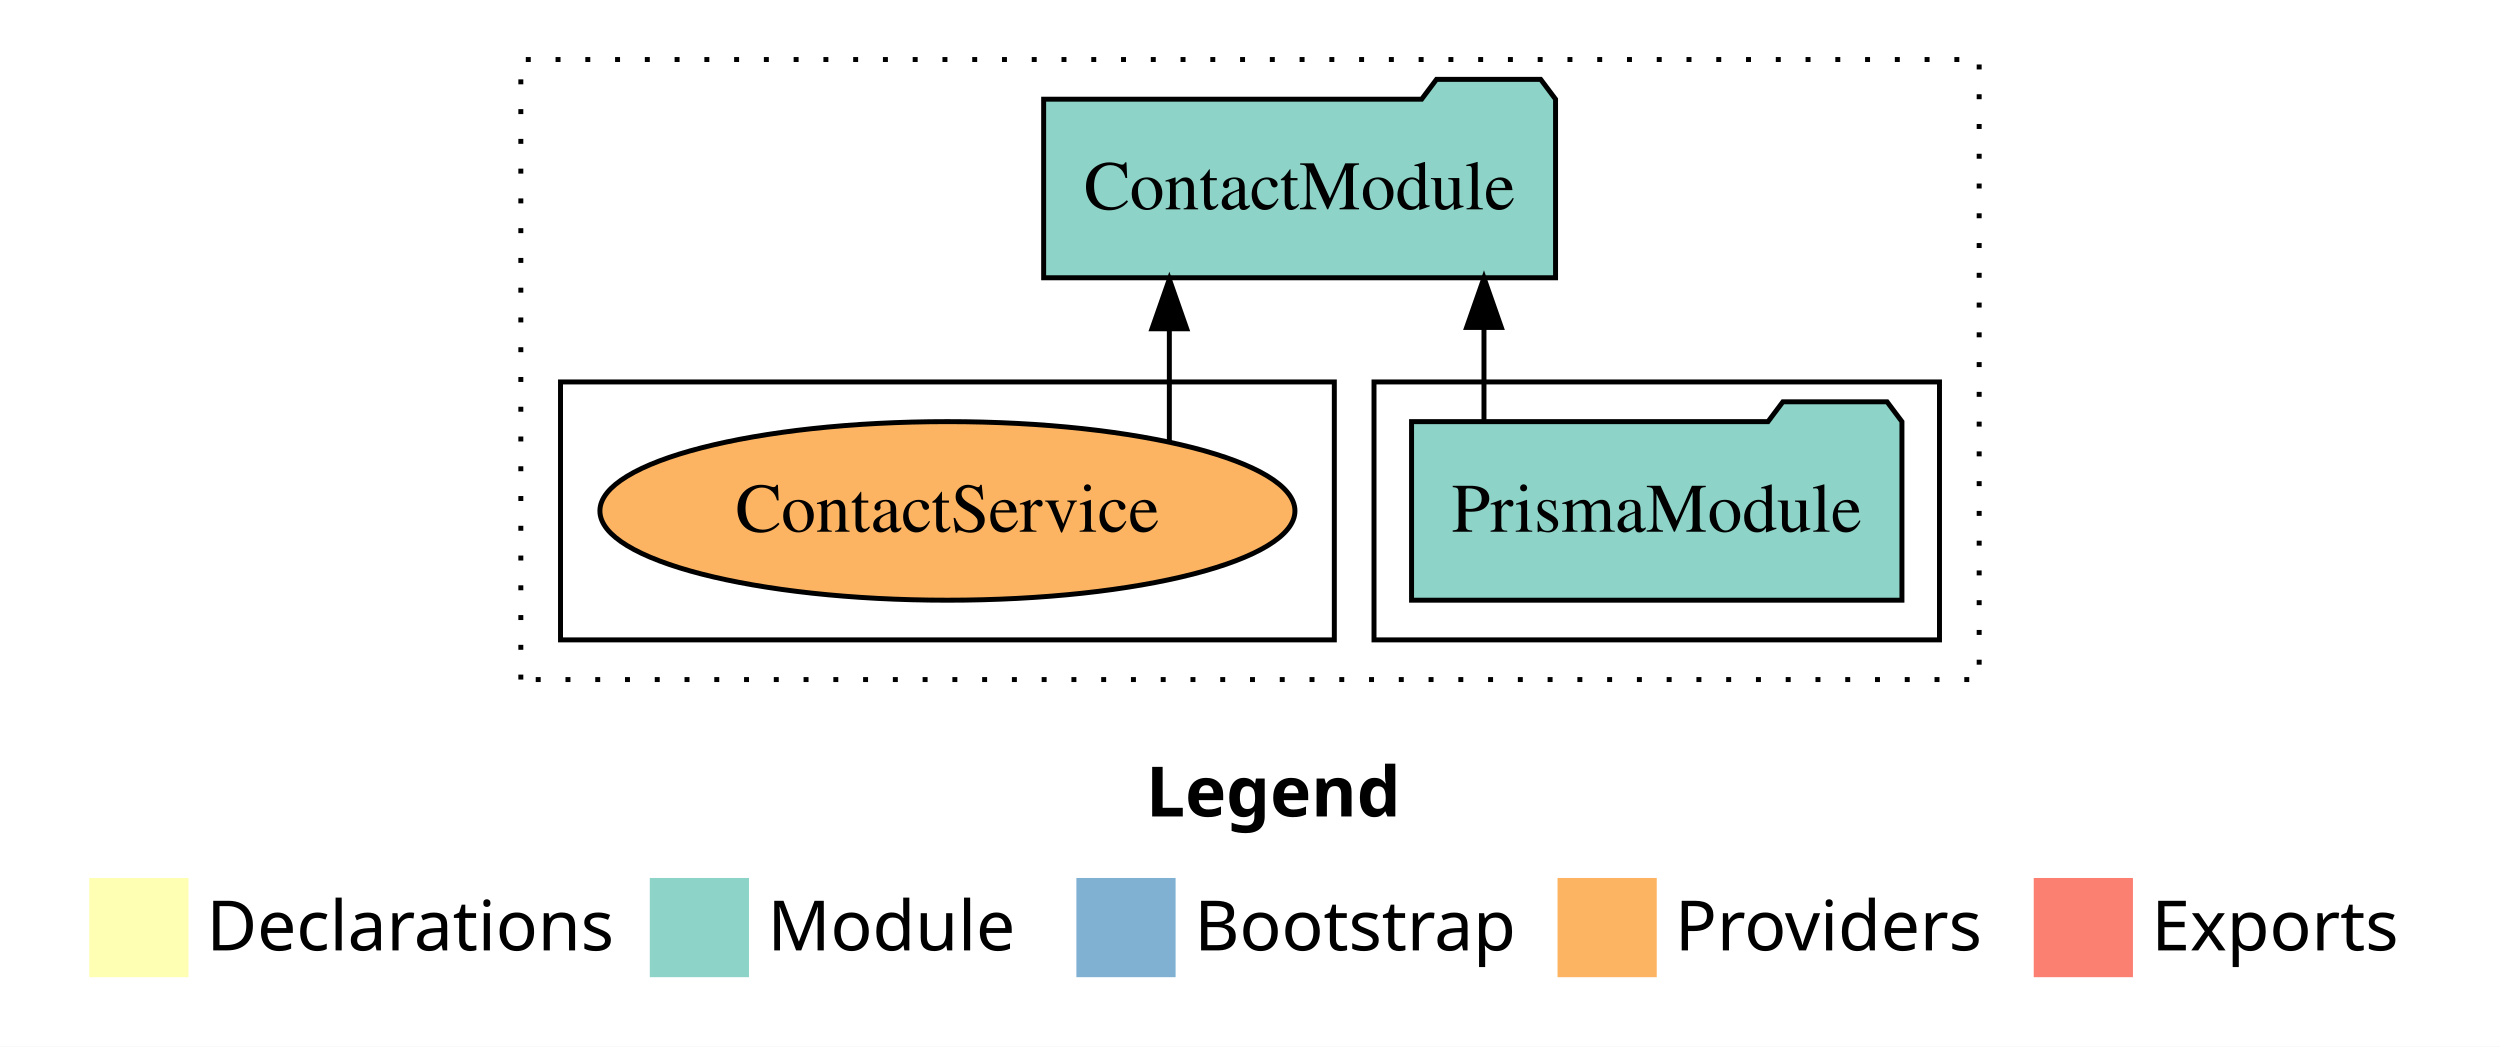
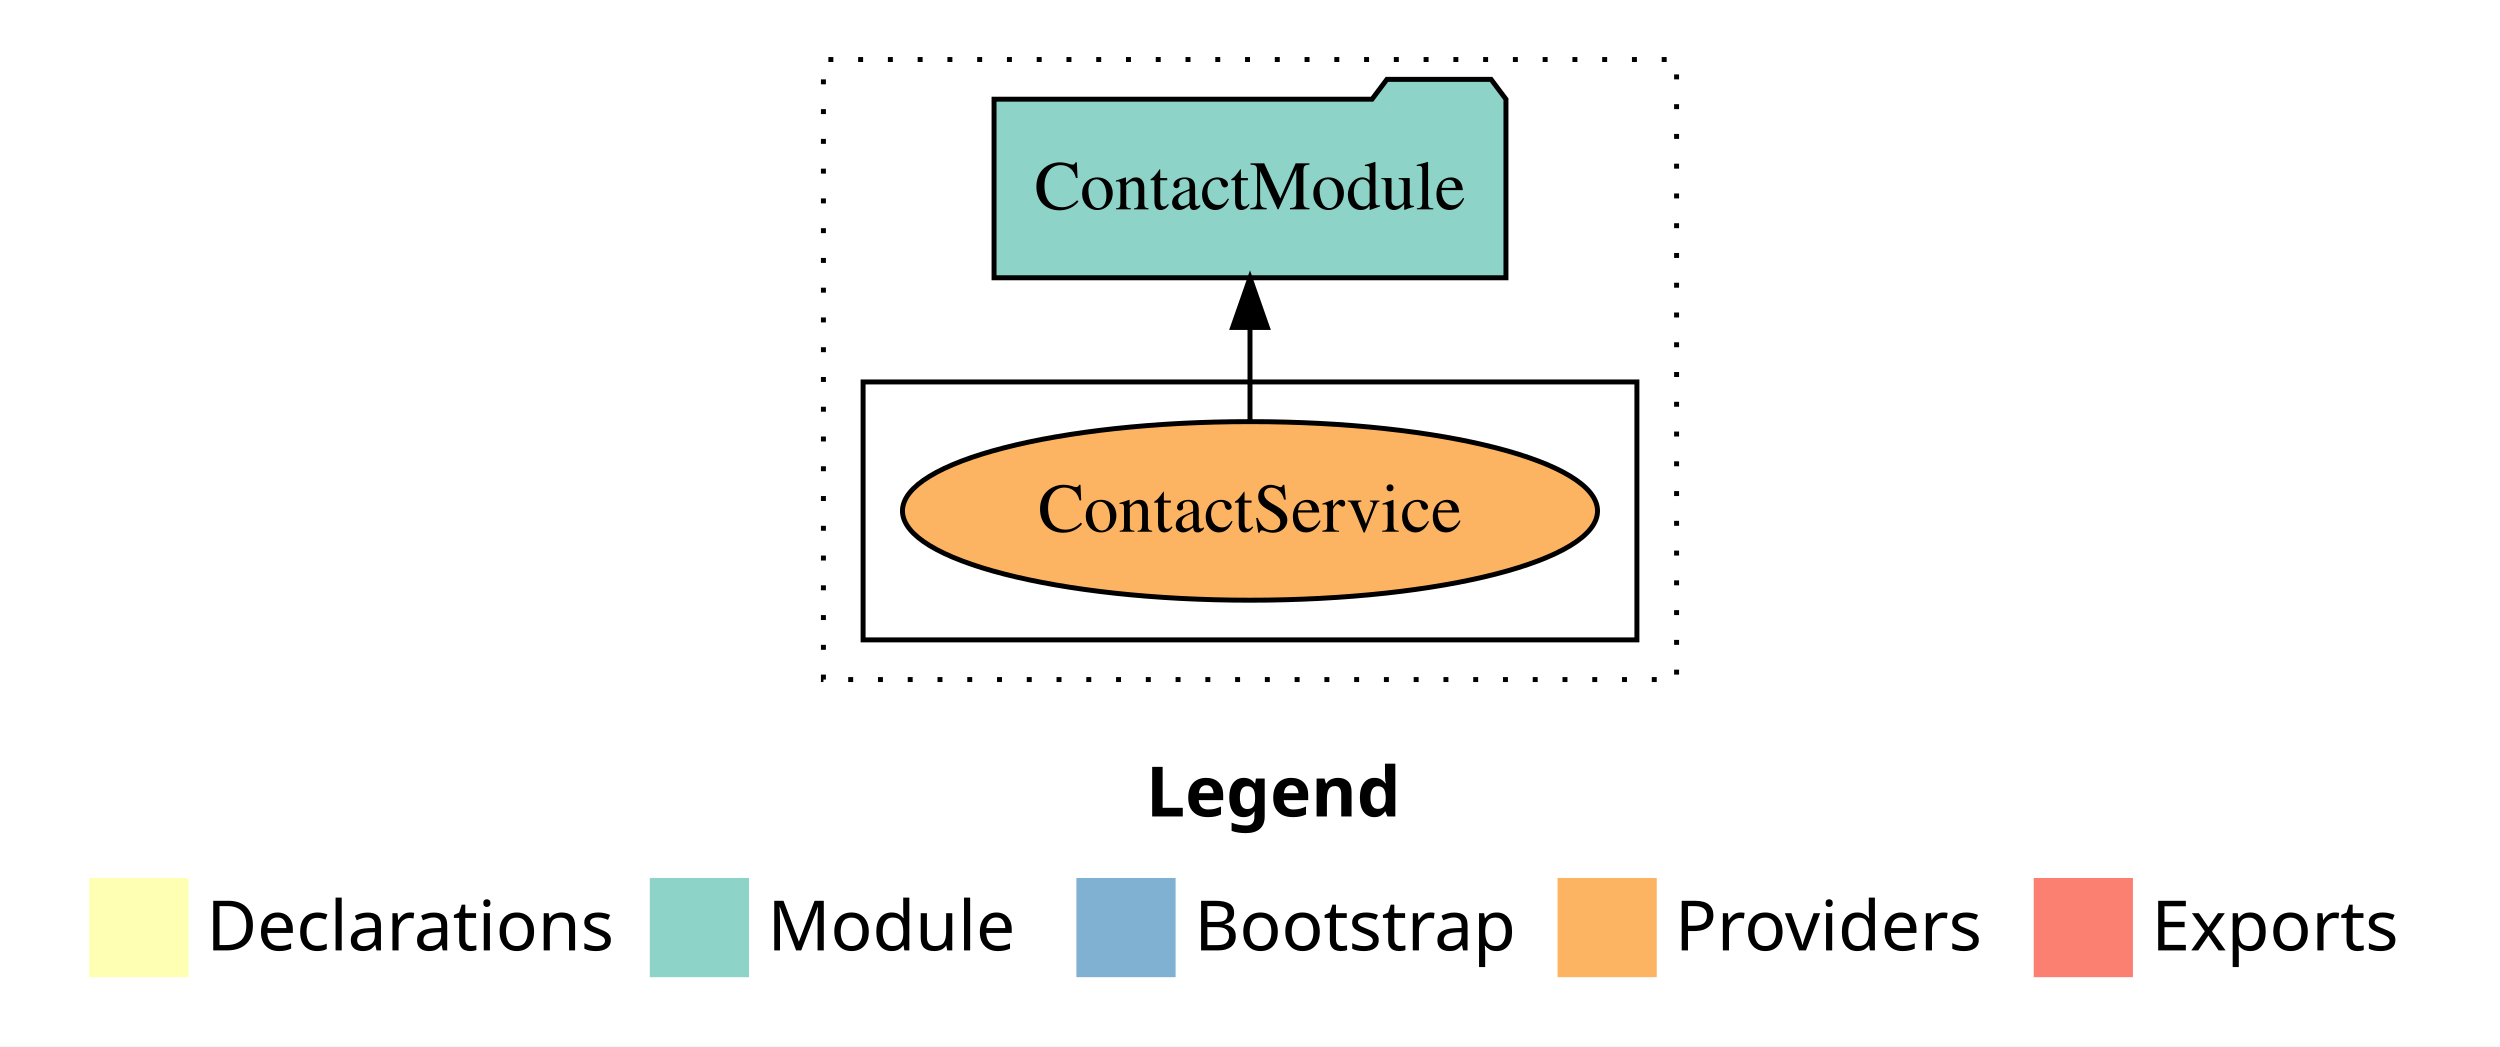
<svg xmlns="http://www.w3.org/2000/svg" width="504pt" height="211pt" viewBox="0.00 0.00 504.00 211.00">
  <g id="graph0" class="graph" transform="scale(1 1) rotate(0) translate(4 207)">
    <polygon fill="white" stroke="transparent" points="-4,4 -4,-207 500,-207 500,4 -4,4" />
    <text text-anchor="start" x="227.01" y="-42.4" font-family="Times-12" font-weight="bold" font-size="14.00">Legend</text>
    <polygon fill="#ffffb3" stroke="transparent" points="14,-10 14,-30 34,-30 34,-10 14,-10" />
    <text text-anchor="start" x="37.63" y="-15.4" font-family="Times-12" font-size="14.00">  Declarations</text>
    <polygon fill="#8dd3c7" stroke="transparent" points="127,-10 127,-30 147,-30 147,-10 127,-10" />
    <text text-anchor="start" x="150.73" y="-15.4" font-family="Times-12" font-size="14.00">  Module</text>
    <polygon fill="#80b1d3" stroke="transparent" points="213,-10 213,-30 233,-30 233,-10 213,-10" />
    <text text-anchor="start" x="236.78" y="-15.4" font-family="Times-12" font-size="14.00">  Bootstrap</text>
    <polygon fill="#fdb462" stroke="transparent" points="310,-10 310,-30 330,-30 330,-10 310,-10" />
    <text text-anchor="start" x="333.67" y="-15.4" font-family="Times-12" font-size="14.00">  Providers</text>
    <polygon fill="#fb8072" stroke="transparent" points="406,-10 406,-30 426,-30 426,-10 406,-10" />
    <text text-anchor="start" x="429.73" y="-15.4" font-family="Times-12" font-size="14.00">  Exports</text>
    <g id="clust1" class="cluster">
-       <polygon fill="none" stroke="black" stroke-dasharray="1,5" points="101,-70 101,-195 395,-195 395,-70 101,-70" />
-     </g>
-     <g id="clust3" class="cluster">
-       <polygon fill="none" stroke="black" points="273,-78 273,-130 387,-130 387,-78 273,-78" />
+       <polygon fill="none" stroke="black" stroke-dasharray="1,5" points="162,-70 162,-195 334,-195 334,-70 162,-70" />
    </g>
    <g id="clust6" class="cluster">
-       <polygon fill="none" stroke="black" points="109,-78 109,-130 265,-130 265,-78 109,-78" />
+       <polygon fill="none" stroke="black" points="170,-78 170,-130 326,-130 326,-78 170,-78" />
    </g>
    <g id="node1" class="node">
-       <polygon fill="#8dd3c7" stroke="black" points="379.43,-122 376.43,-126 355.43,-126 352.43,-122 280.57,-122 280.57,-86 379.43,-86 379.43,-122" />
-       <text text-anchor="middle" x="330" y="-99.8" font-family="Times,serif" font-size="14.00">PrismaModule</text>
+       <ellipse fill="#fdb462" stroke="black" cx="248" cy="-104" rx="70.06" ry="18" />
+       <text text-anchor="middle" x="248" y="-99.8" font-family="Times,serif" font-size="14.00">ContactService</text>
    </g>
    <g id="node2" class="node">
-       <polygon fill="#8dd3c7" stroke="black" points="309.6,-187 306.6,-191 285.6,-191 282.6,-187 206.4,-187 206.4,-151 309.6,-151 309.6,-187" />
-       <text text-anchor="middle" x="258" y="-164.8" font-family="Times,serif" font-size="14.00">ContactModule</text>
+       <polygon fill="#8dd3c7" stroke="black" points="299.6,-187 296.6,-191 275.6,-191 272.6,-187 196.4,-187 196.4,-151 299.6,-151 299.6,-187" />
+       <text text-anchor="middle" x="248" y="-164.8" font-family="Times,serif" font-size="14.00">ContactModule</text>
    </g>
    <g id="edge1" class="edge">
-       <path fill="none" stroke="black" d="M295.17,-122.11C295.17,-122.11 295.17,-140.99 295.17,-140.99" />
-       <polygon fill="black" stroke="black" points="291.67,-140.99 295.17,-150.99 298.67,-140.99 291.67,-140.99" />
-     </g>
-     <g id="node3" class="node">
-       <ellipse fill="#fdb462" stroke="black" cx="187" cy="-104" rx="70.06" ry="18" />
-       <text text-anchor="middle" x="187" y="-99.8" font-family="Times,serif" font-size="14.00">ContactService</text>
-     </g>
-     <g id="edge2" class="edge">
-       <path fill="none" stroke="black" d="M231.74,-118.1C231.74,-118.1 231.74,-140.72 231.74,-140.72" />
-       <polygon fill="black" stroke="black" points="228.24,-140.72 231.74,-150.72 235.24,-140.72 228.24,-140.72" />
+       <path fill="none" stroke="black" d="M248,-122.11C248,-122.11 248,-140.99 248,-140.99" />
+       <polygon fill="black" stroke="black" points="244.5,-140.99 248,-150.99 251.5,-140.99 244.5,-140.99" />
    </g>
  </g>
</svg>
